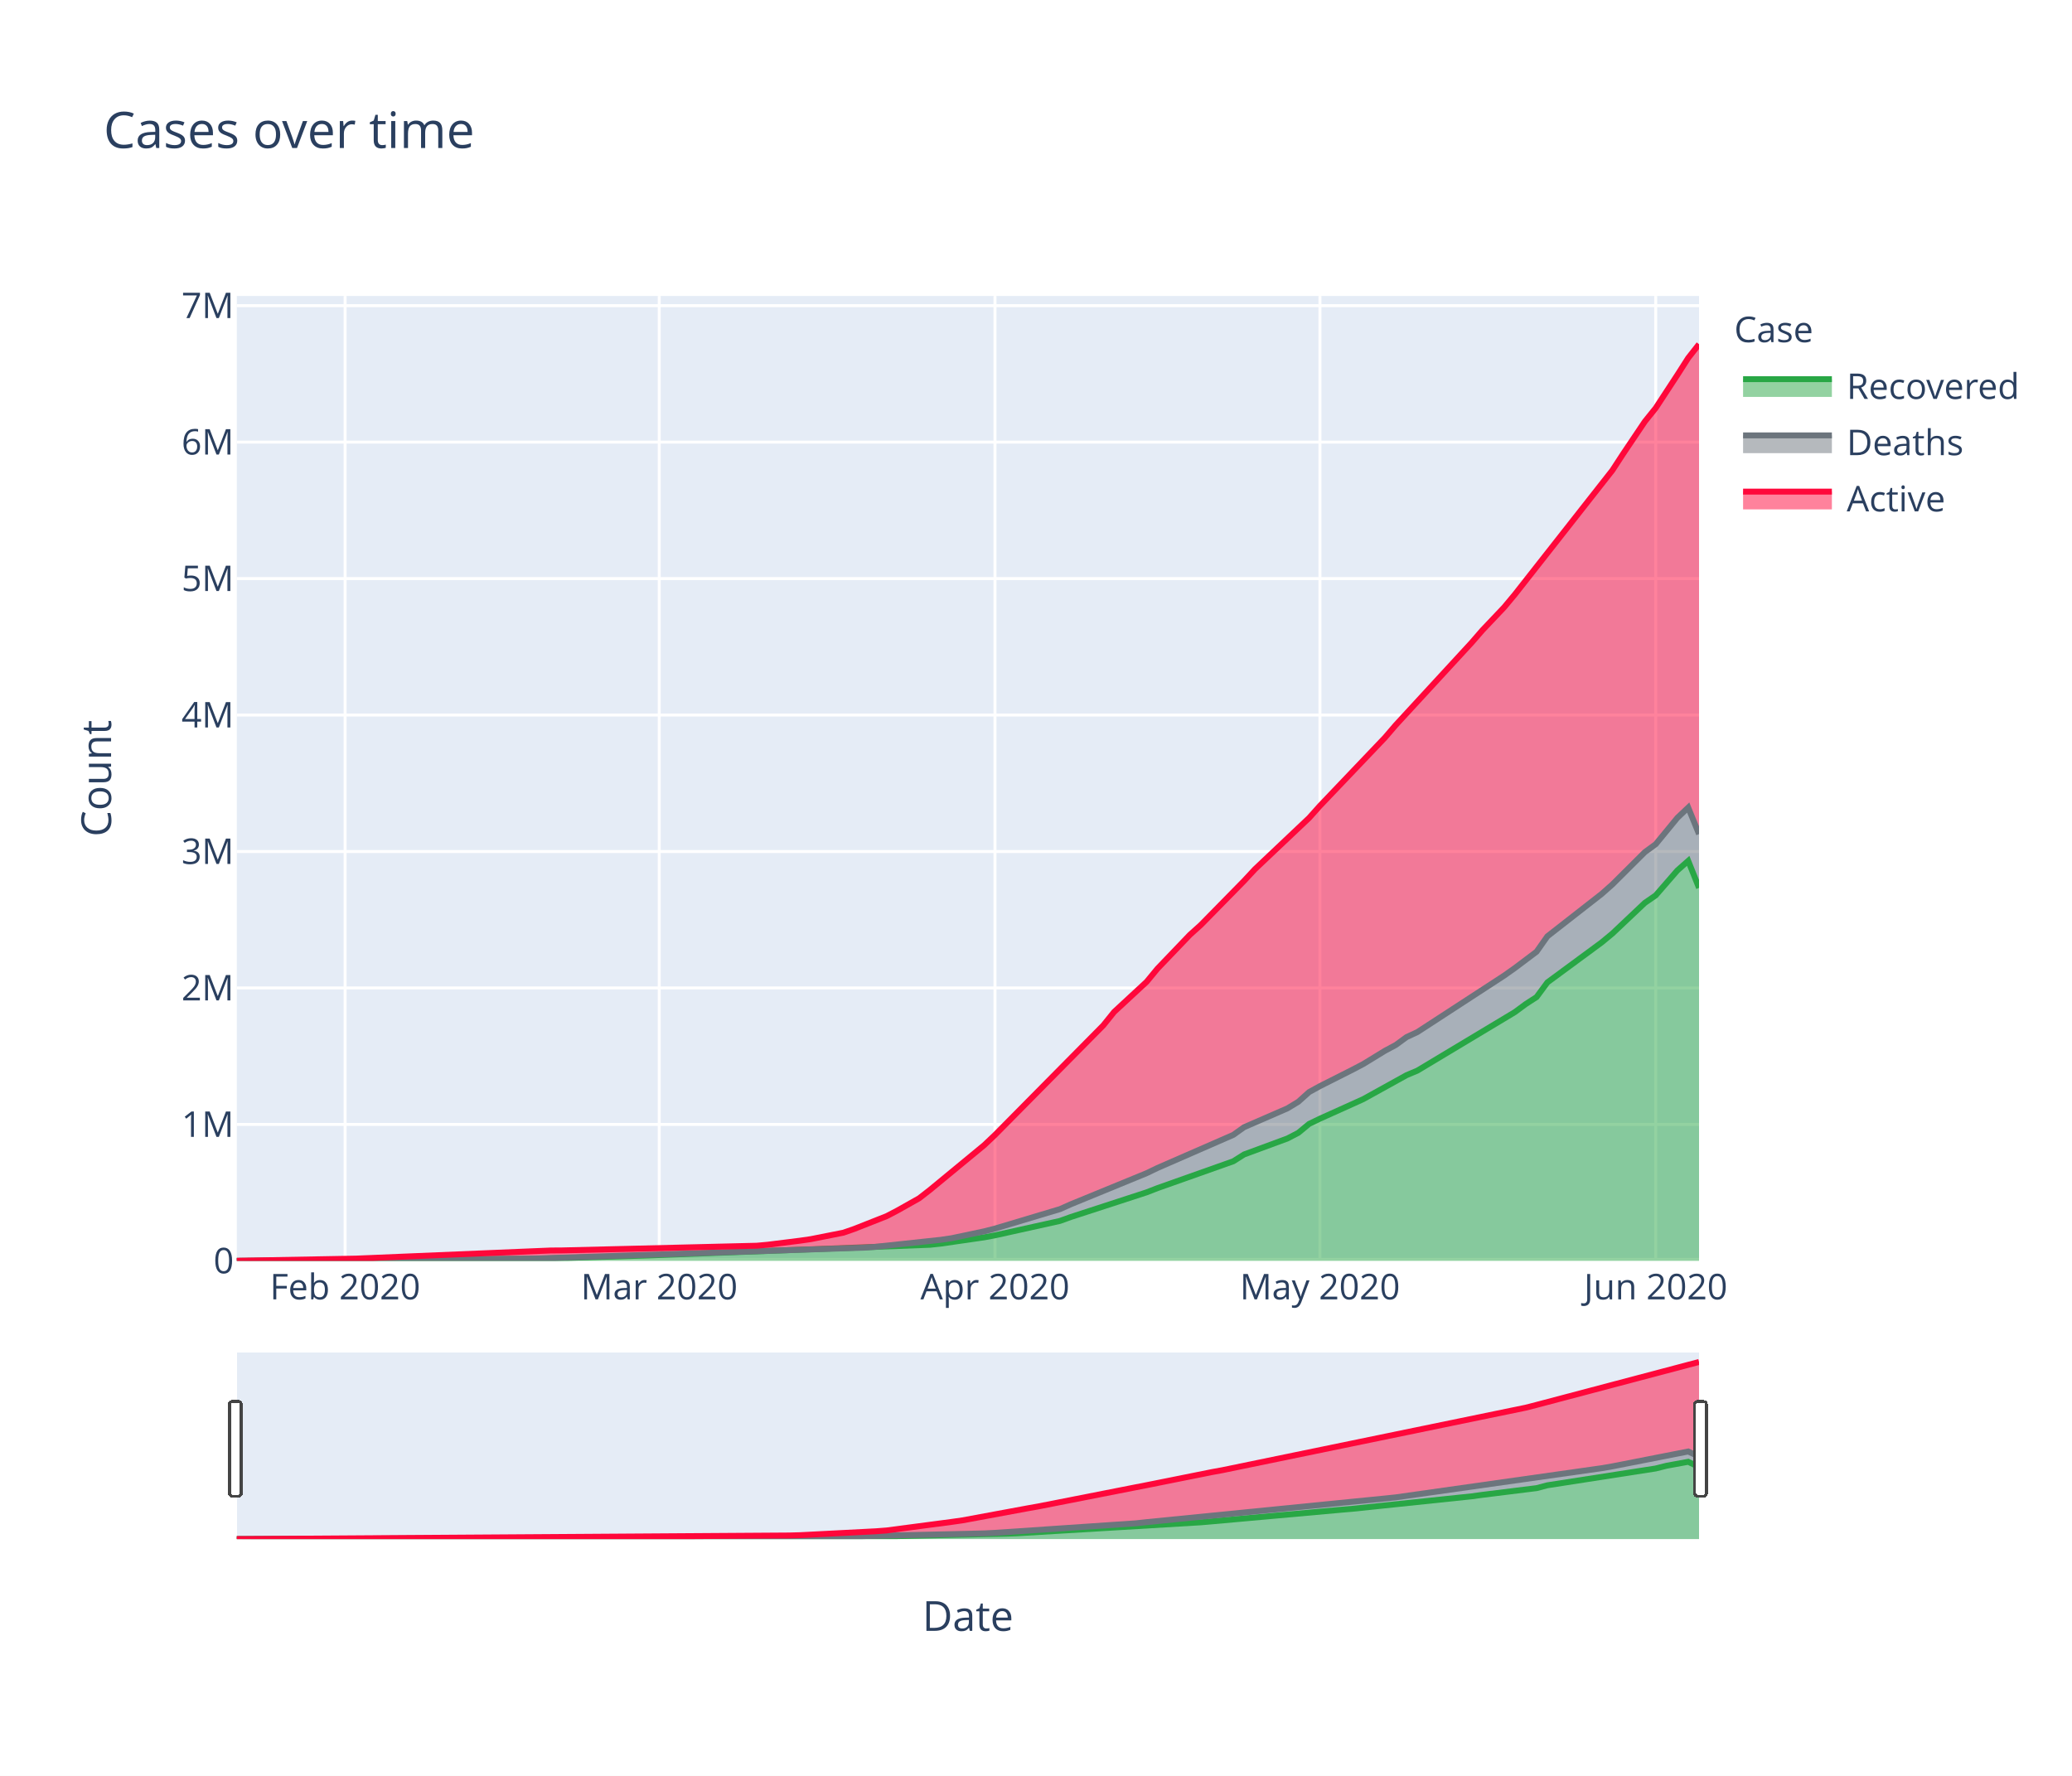
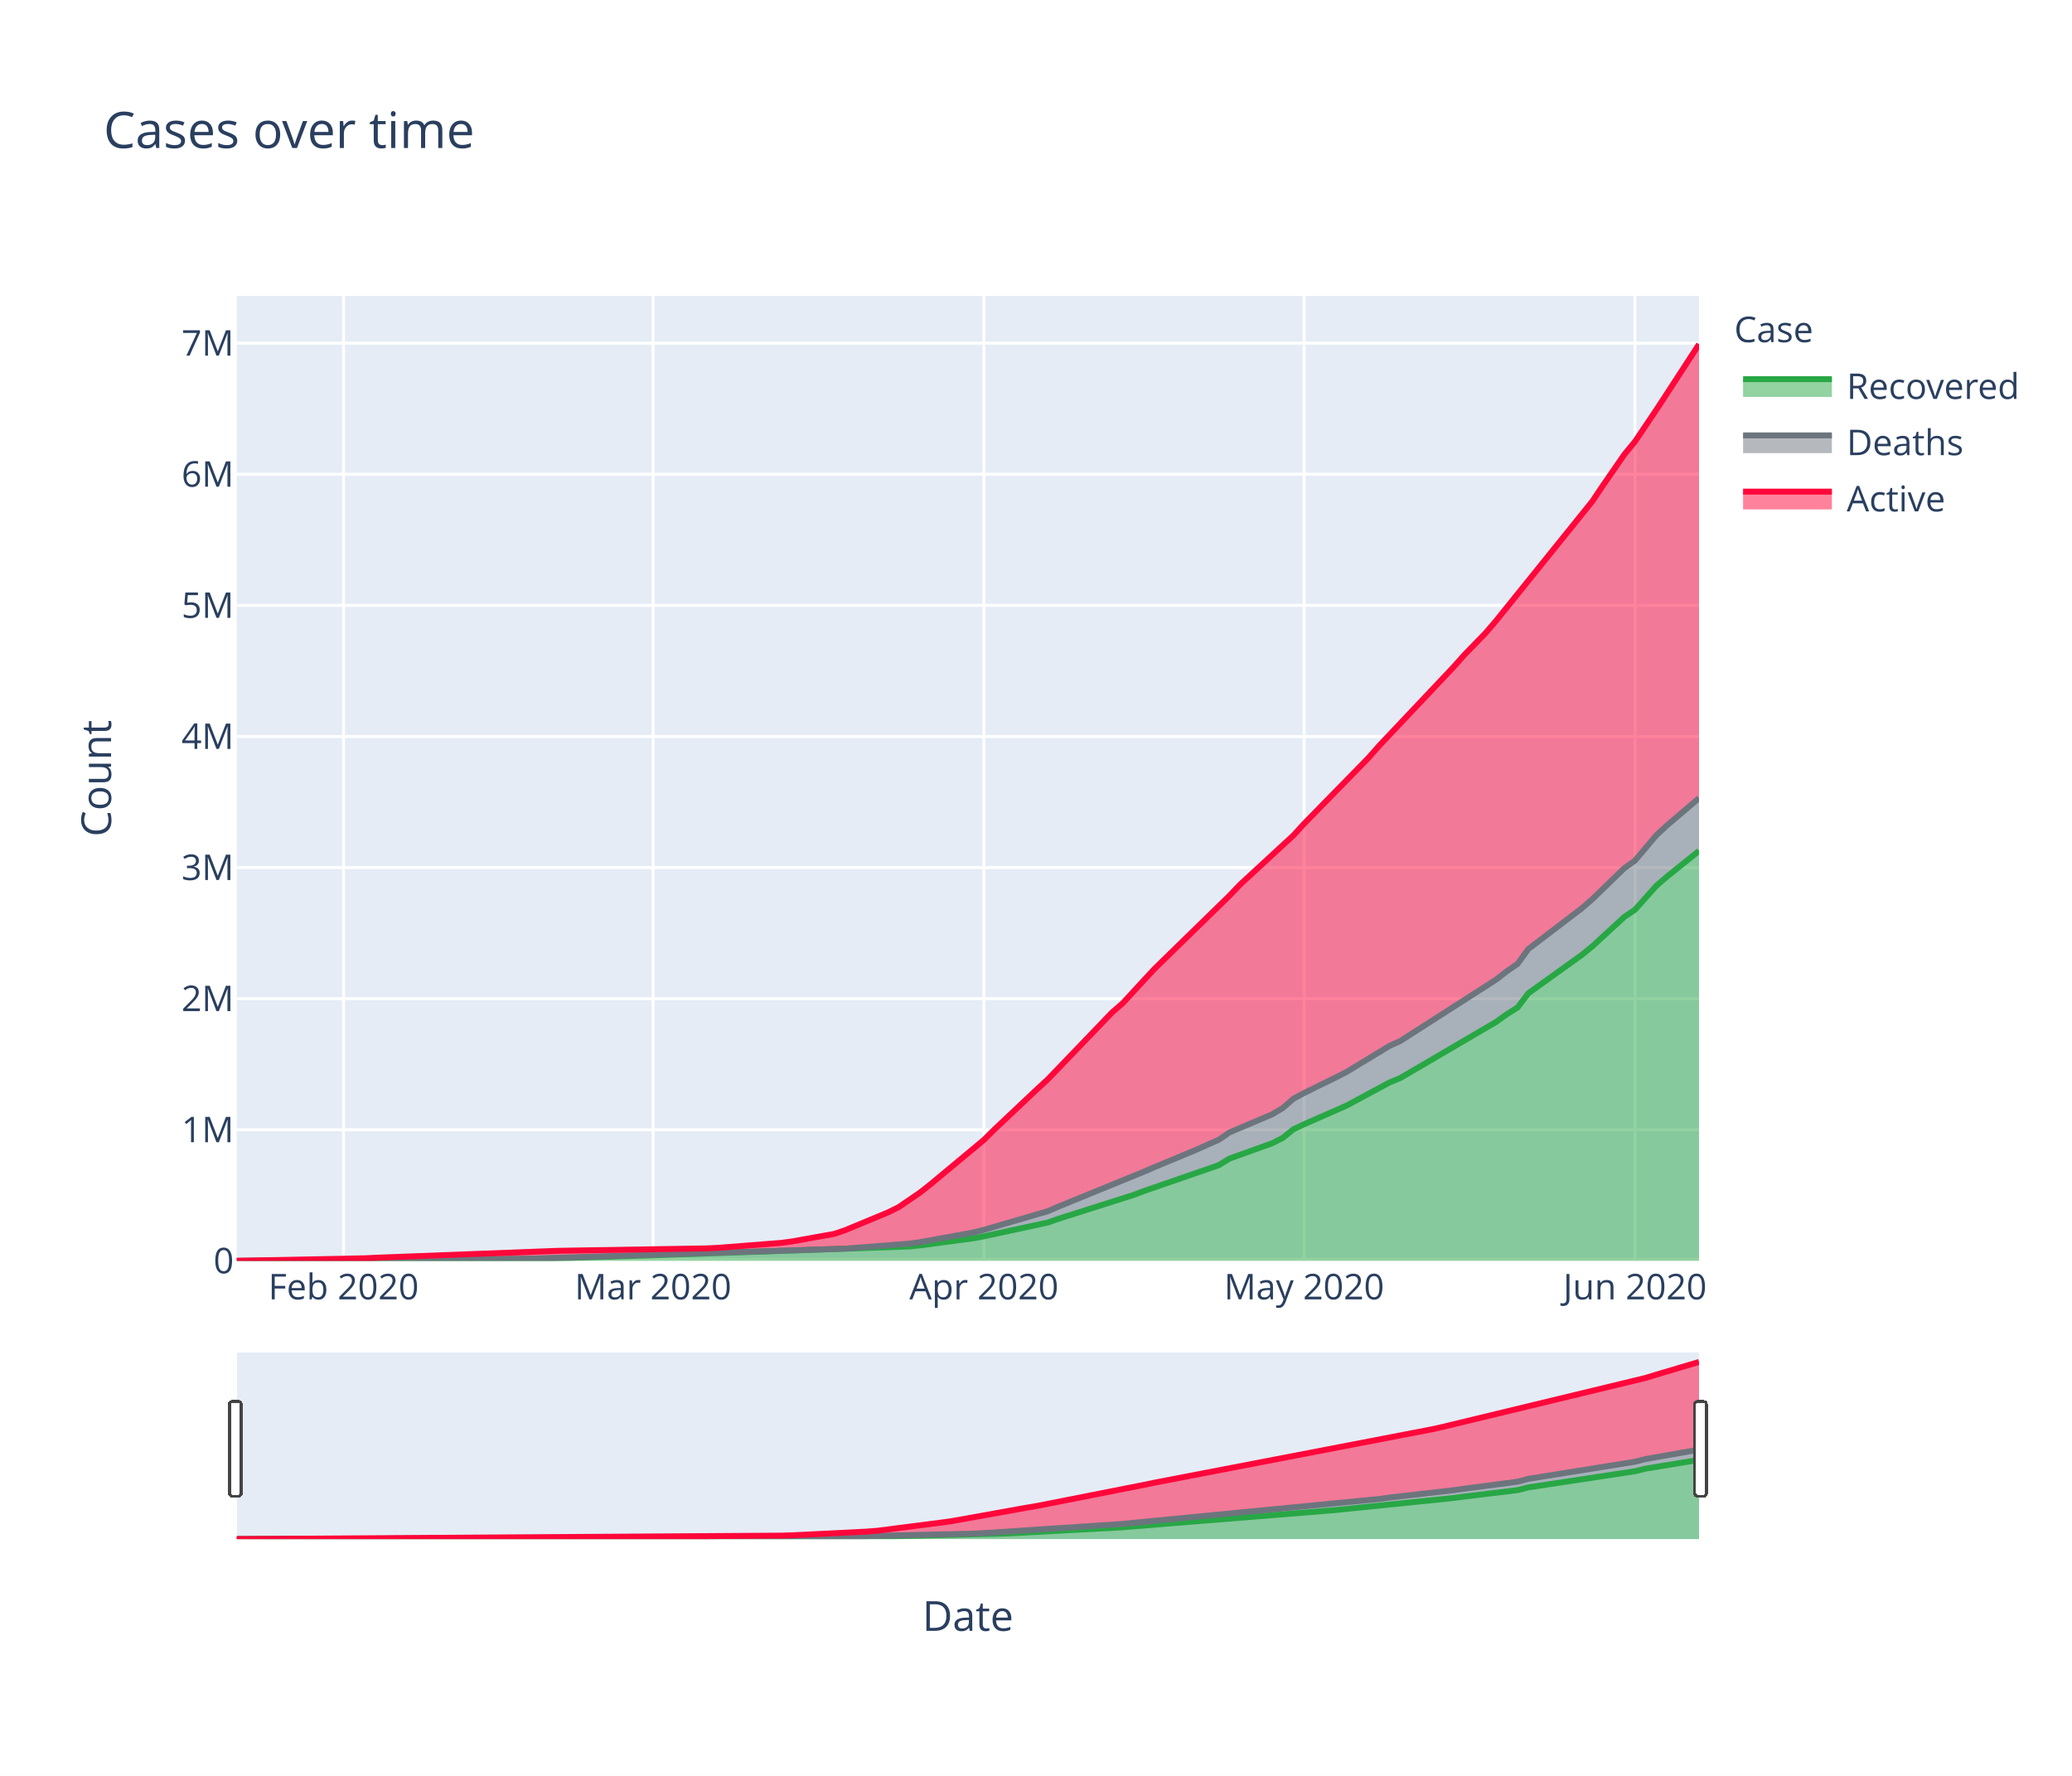
<svg xmlns="http://www.w3.org/2000/svg" class="main-svg" width="700" height="600" style="" viewBox="0 0 700 600">
  <rect x="0" y="0" width="700" height="600" style="fill: rgb(255, 255, 255); fill-opacity: 1;" />
-   <defs id="defs-312a00">
+   <defs id="defs-5e458e">
    <g class="clips">
-       <clipPath id="clip312a00xyplot" class="plotclip">
+       <clipPath id="clip5e458exyplot" class="plotclip">
        <rect width="494" height="326" />
      </clipPath>
-       <clipPath class="axesclip" id="clip312a00x">
+       <clipPath class="axesclip" id="clip5e458ex">
        <rect x="80" y="0" width="494" height="600" />
      </clipPath>
-       <clipPath class="axesclip" id="clip312a00y">
+       <clipPath class="axesclip" id="clip5e458ey">
        <rect x="0" y="100" width="700" height="326" />
      </clipPath>
-       <clipPath class="axesclip" id="clip312a00xy">
+       <clipPath class="axesclip" id="clip5e458exy">
        <rect x="80" y="100" width="494" height="326" />
      </clipPath>
    </g>
    <g class="gradients" />
  </defs>
  <g class="bglayer">
    <rect class="bg" x="80" y="100" width="494" height="326" style="fill: rgb(229, 236, 246); fill-opacity: 1; stroke-width: 0;" />
  </g>
  <g class="layer-below">
    <g class="imagelayer" />
    <g class="shapelayer" />
  </g>
  <g class="cartesianlayer">
    <g class="subplot xy">
      <g class="layer-subplot">
        <g class="shapelayer" />
        <g class="imagelayer" />
      </g>
      <g class="gridlayer">
        <g class="x">
-           <path class="xgrid crisp" transform="translate(116.59,0)" d="M0,100v326" style="stroke: rgb(255, 255, 255); stroke-opacity: 1; stroke-width: 1px;" />
-           <path class="xgrid crisp" transform="translate(222.71,0)" d="M0,100v326" style="stroke: rgb(255, 255, 255); stroke-opacity: 1; stroke-width: 1px;" />
-           <path class="xgrid crisp" transform="translate(336.15,0)" d="M0,100v326" style="stroke: rgb(255, 255, 255); stroke-opacity: 1; stroke-width: 1px;" />
-           <path class="xgrid crisp" transform="translate(445.93,0)" d="M0,100v326" style="stroke: rgb(255, 255, 255); stroke-opacity: 1; stroke-width: 1px;" />
-           <path class="xgrid crisp" transform="translate(559.36,0)" d="M0,100v326" style="stroke: rgb(255, 255, 255); stroke-opacity: 1; stroke-width: 1px;" />
+           <path class="xgrid crisp" transform="translate(116.06,0)" d="M0,100v326" style="stroke: rgb(255, 255, 255); stroke-opacity: 1; stroke-width: 1px;" />
+           <path class="xgrid crisp" transform="translate(220.63,0)" d="M0,100v326" style="stroke: rgb(255, 255, 255); stroke-opacity: 1; stroke-width: 1px;" />
+           <path class="xgrid crisp" transform="translate(332.41,0)" d="M0,100v326" style="stroke: rgb(255, 255, 255); stroke-opacity: 1; stroke-width: 1px;" />
+           <path class="xgrid crisp" transform="translate(440.58,0)" d="M0,100v326" style="stroke: rgb(255, 255, 255); stroke-opacity: 1; stroke-width: 1px;" />
+           <path class="xgrid crisp" transform="translate(552.36,0)" d="M0,100v326" style="stroke: rgb(255, 255, 255); stroke-opacity: 1; stroke-width: 1px;" />
        </g>
        <g class="y">
-           <path class="ygrid crisp" transform="translate(0,379.9)" d="M80,0h494" style="stroke: rgb(255, 255, 255); stroke-opacity: 1; stroke-width: 1px;" />
-           <path class="ygrid crisp" transform="translate(0,333.79)" d="M80,0h494" style="stroke: rgb(255, 255, 255); stroke-opacity: 1; stroke-width: 1px;" />
-           <path class="ygrid crisp" transform="translate(0,287.69)" d="M80,0h494" style="stroke: rgb(255, 255, 255); stroke-opacity: 1; stroke-width: 1px;" />
-           <path class="ygrid crisp" transform="translate(0,241.58)" d="M80,0h494" style="stroke: rgb(255, 255, 255); stroke-opacity: 1; stroke-width: 1px;" />
-           <path class="ygrid crisp" transform="translate(0,195.48)" d="M80,0h494" style="stroke: rgb(255, 255, 255); stroke-opacity: 1; stroke-width: 1px;" />
-           <path class="ygrid crisp" transform="translate(0,149.37)" d="M80,0h494" style="stroke: rgb(255, 255, 255); stroke-opacity: 1; stroke-width: 1px;" />
-           <path class="ygrid crisp" transform="translate(0,103.27)" d="M80,0h494" style="stroke: rgb(255, 255, 255); stroke-opacity: 1; stroke-width: 1px;" />
+           <path class="ygrid crisp" transform="translate(0,381.71)" d="M80,0h494" style="stroke: rgb(255, 255, 255); stroke-opacity: 1; stroke-width: 1px;" />
+           <path class="ygrid crisp" transform="translate(0,337.41)" d="M80,0h494" style="stroke: rgb(255, 255, 255); stroke-opacity: 1; stroke-width: 1px;" />
+           <path class="ygrid crisp" transform="translate(0,293.12)" d="M80,0h494" style="stroke: rgb(255, 255, 255); stroke-opacity: 1; stroke-width: 1px;" />
+           <path class="ygrid crisp" transform="translate(0,248.83)" d="M80,0h494" style="stroke: rgb(255, 255, 255); stroke-opacity: 1; stroke-width: 1px;" />
+           <path class="ygrid crisp" transform="translate(0,204.54)" d="M80,0h494" style="stroke: rgb(255, 255, 255); stroke-opacity: 1; stroke-width: 1px;" />
+           <path class="ygrid crisp" transform="translate(0,160.24)" d="M80,0h494" style="stroke: rgb(255, 255, 255); stroke-opacity: 1; stroke-width: 1px;" />
+           <path class="ygrid crisp" transform="translate(0,115.95)" d="M80,0h494" style="stroke: rgb(255, 255, 255); stroke-opacity: 1; stroke-width: 1px;" />
        </g>
      </g>
      <g class="zerolinelayer">
        <path class="yzl zl crisp" transform="translate(0,426)" d="M80,0h494" style="stroke: rgb(255, 255, 255); stroke-opacity: 1; stroke-width: 2px;" />
      </g>
      <path class="xlines-below" />
      <path class="ylines-below" />
      <g class="overlines-below" />
      <g class="xaxislayer-below" />
      <g class="yaxislayer-below" />
      <g class="overaxes-below" />
-       <g class="plot" transform="translate(80, 100)" clip-path="url('#clip312a00xyplot')">
+       <g class="plot" transform="translate(80, 100)" clip-path="url('#clip5e458exyplot')">
        <g class="scatterlayer mlayer">
-           <g class="trace scatter trace5a4d7b" style="stroke-miterlimit: 2;">
+           <g class="trace scatter trace3a239d" style="stroke-miterlimit: 2;">
            <g class="fills">
              <g>
-                 <path class="js-fill" d="M494,326L0,326L0,326L102.46,325.26L106.12,325.16L139.05,324.17L142.71,324.03L234.19,320.56L237.85,320.17L252.49,318.05L256.15,317.37L278.1,312.5L281.76,311.18L307.38,302.84L311.04,301.42L336.65,292.35L340.31,290.04L354.95,284.64L358.61,282.74L362.27,279.72L365.93,277.95L376.9,273.01L380.56,271.35L395.2,263.25L398.86,261.71L431.79,241.94L435.45,239.24L439.11,236.87L442.77,231.91L461.07,218.43L464.73,215.4L475.7,205.03L479.36,202.51L486.68,194.08L490.34,190.85L494,199.99" style="fill: rgb(40, 167, 69); fill-opacity: 0.5; stroke-width: 0;" />
+                 <path class="js-fill" d="M494,326L0,326L0,326L100.96,325.29L104.57,325.2L140.63,324.11L144.23,323.98L227.17,321.13L230.77,320.77L248.8,318.37L252.41,317.7L274.04,313.03L277.65,311.76L302.89,303.75L306.5,302.39L331.74,293.67L335.34,291.45L349.77,286.27L353.37,284.44L356.98,281.54L360.58,279.83L371.4,275.09L375.01,273.49L389.43,265.72L393.04,264.24L425.49,245.24L429.09,242.65L432.7,240.38L436.31,235.61L454.34,222.66L457.94,219.74L468.76,209.78L472.36,207.36L479.58,199.27L483.18,196.16L494,187.47" style="fill: rgb(40, 167, 69); fill-opacity: 0.5; stroke-width: 0;" />
              </g>
              <g>
-                 <path class="js-fill" d="M0,326L98.8,325.25L102.46,325.16L212.24,321.52L215.9,321.24L237.85,318.88L241.51,318.34L252.49,316.02L256.15,315.08L278.1,308.51L281.76,306.88L307.38,296.37L311.04,294.61L336.65,283.43L340.31,280.83L354.95,274.47L358.61,272.25L362.27,268.97L365.93,266.96L376.9,261.42L380.56,259.5L387.88,255.02L391.54,253.06L395.2,250.39L398.86,248.69L428.13,229.64L431.79,227.05L439.11,221.54L442.77,216.34L461.07,202.05L464.73,198.81L475.7,187.89L479.36,185.22L486.68,176.31L490.34,172.84L494,181.81L494,199.99L490.34,190.85L486.68,194.08L479.36,202.51L475.7,205.03L464.73,215.4L461.07,218.43L442.77,231.91L439.11,236.87L435.45,239.24L431.79,241.94L398.86,261.71L395.2,263.25L380.56,271.35L376.9,273.01L365.93,277.95L362.27,279.72L358.61,282.74L354.95,284.64L340.31,290.04L336.65,292.35L311.04,301.42L307.38,302.84L281.76,311.18L278.1,312.5L256.15,317.37L252.49,318.05L237.85,320.17L234.19,320.56L142.71,324.03L139.05,324.17L106.12,325.16L102.46,325.26L0,326Z" style="fill: rgb(108, 117, 125); fill-opacity: 0.5; stroke-width: 0;" />
+                 <path class="js-fill" d="M0,326L97.36,325.28L100.96,325.19L201.93,321.99L205.53,321.87L227.17,320.17L230.77,319.68L248.8,316.41L252.41,315.51L274.04,309.2L277.65,307.64L306.5,295.85L310.1,294.3L324.53,288.3L328.13,286.67L331.74,285.1L335.34,282.61L349.77,276.5L353.37,274.36L356.98,271.21L360.58,269.28L371.4,263.96L375.01,262.11L389.43,253.36L393.04,251.73L425.49,230.94L429.09,228.13L432.7,225.65L436.31,220.65L454.34,206.92L457.94,203.8L468.76,193.32L472.36,190.75L479.58,182.19L483.18,178.86L494,169.65L494,187.47L483.18,196.16L479.58,199.27L472.36,207.36L468.76,209.78L457.94,219.74L454.34,222.66L436.31,235.61L432.7,240.38L429.09,242.65L425.49,245.24L393.04,264.24L389.43,265.72L375.01,273.49L371.4,275.09L360.58,279.83L356.98,281.54L353.37,284.44L349.77,286.27L335.34,291.45L331.74,293.67L306.5,302.39L302.89,303.75L277.65,311.76L274.04,313.03L252.41,317.7L248.8,318.37L230.77,320.77L227.17,321.13L144.23,323.98L140.63,324.11L104.57,325.2L100.96,325.29L0,326Z" style="fill: rgb(108, 117, 125); fill-opacity: 0.5; stroke-width: 0;" />
              </g>
            </g>
            <g class="errorbars" />
            <g class="lines">
-               <path class="js-line" d="M0,326L102.46,325.26L106.12,325.16L139.05,324.17L142.71,324.03L234.19,320.56L237.85,320.17L252.49,318.05L256.15,317.37L278.1,312.5L281.76,311.18L307.38,302.84L311.04,301.42L336.65,292.35L340.31,290.04L354.95,284.64L358.61,282.74L362.27,279.72L365.93,277.95L376.9,273.01L380.56,271.35L395.2,263.25L398.86,261.71L431.79,241.94L435.45,239.24L439.11,236.87L442.77,231.91L461.07,218.43L464.73,215.4L475.7,205.03L479.36,202.51L486.68,194.08L490.34,190.85L494,199.99" style="vector-effect: non-scaling-stroke; fill: none; stroke: rgb(40, 167, 69); stroke-opacity: 1; stroke-width: 2px; opacity: 1;" />
+               <path class="js-line" d="M0,326L100.96,325.29L104.57,325.2L140.63,324.11L144.23,323.98L227.17,321.13L230.77,320.77L248.8,318.37L252.41,317.7L274.04,313.03L277.65,311.76L302.89,303.75L306.5,302.39L331.74,293.67L335.34,291.45L349.77,286.27L353.37,284.44L356.98,281.54L360.58,279.83L371.4,275.09L375.01,273.49L389.43,265.72L393.04,264.24L425.49,245.24L429.09,242.65L432.7,240.38L436.31,235.61L454.34,222.66L457.94,219.74L468.76,209.78L472.36,207.36L479.58,199.27L483.18,196.16L494,187.47" style="vector-effect: non-scaling-stroke; fill: none; stroke: rgb(40, 167, 69); stroke-opacity: 1; stroke-width: 2px; opacity: 1;" />
            </g>
            <g class="points" />
            <g class="text" />
          </g>
-           <g class="trace scatter trace7c18ae" style="stroke-miterlimit: 2;">
+           <g class="trace scatter traceb3527c" style="stroke-miterlimit: 2;">
            <g class="fills">
              <g>
-                 <path class="js-fill" d="M0,325.97L40.25,325.23L43.91,325.08L106.12,322.49L109.78,322.47L175.64,320.88L179.3,320.55L190.28,319.18L193.94,318.65L204.92,316.48L208.58,315.21L219.56,310.88L223.21,308.97L230.53,304.85L234.19,302L252.49,286.91L256.15,283.44L292.74,246.43L296.4,241.88L307.38,231.71L311.04,227.27L322.01,215.81L325.67,212.52L340.31,197.6L343.97,193.66L362.27,176.34L365.93,172.25L387.88,149.22L391.54,144.96L417.16,117.14L420.81,112.93L428.13,105.21L431.79,100.82L464.73,58.89L468.39,53.28L475.7,42.41L479.36,37.86L486.68,26.68L490.34,20.95L494,16.3L494,181.81L490.34,172.84L486.68,176.31L479.36,185.22L475.7,187.89L464.73,198.81L461.07,202.05L442.77,216.34L439.11,221.54L431.79,227.05L428.13,229.64L398.86,248.69L395.2,250.39L391.54,253.06L387.88,255.02L380.56,259.5L376.9,261.42L365.93,266.96L362.27,268.97L358.61,272.25L354.95,274.47L340.31,280.83L336.65,283.43L311.04,294.61L307.38,296.37L281.76,306.88L278.1,308.51L256.15,315.08L252.49,316.02L241.51,318.34L237.85,318.88L215.9,321.24L212.24,321.52L102.46,325.16L98.8,325.25L0,326Z" style="fill: rgb(255, 7, 58); fill-opacity: 0.5; stroke-width: 0;" />
+                 <path class="js-fill" d="M0,325.98L43.27,325.12L46.88,324.94L108.18,322.61L111.78,322.54L158.66,321.78L162.26,321.62L183.9,319.92L187.5,319.44L201.93,316.86L205.53,315.63L219.96,309.64L223.56,307.87L230.77,302.95L234.38,300.11L252.41,285.11L256.01,281.54L270.44,267.93L274.04,264.61L295.68,242.08L299.28,238.96L306.5,231.14L310.1,227.26L335.34,202.64L338.95,198.86L356.98,182.22L360.58,178.29L382.22,156.16L385.82,152.08L411.07,125.35L414.67,121.3L421.88,113.88L425.49,109.66L457.94,69.38L461.55,64L468.76,53.55L472.36,49.18L479.58,38.44L483.18,32.94L494,16.3L494,169.65L483.18,178.86L479.58,182.19L472.36,190.75L468.76,193.32L457.94,203.8L454.34,206.92L436.31,220.65L432.7,225.65L429.09,228.13L425.49,230.94L393.04,251.73L389.43,253.36L375.01,262.11L371.4,263.96L360.58,269.28L356.98,271.21L353.37,274.36L349.77,276.5L335.34,282.61L331.74,285.1L328.13,286.67L324.53,288.3L310.1,294.3L306.5,295.85L277.65,307.64L274.04,309.2L252.41,315.51L248.8,316.41L230.77,319.68L227.17,320.17L205.53,321.87L201.93,321.99L100.96,325.19L97.36,325.28L0,326Z" style="fill: rgb(255, 7, 58); fill-opacity: 0.5; stroke-width: 0;" />
              </g>
            </g>
            <g class="errorbars" />
            <g class="lines">
-               <path class="js-line" d="M0,326L98.8,325.25L102.46,325.16L212.24,321.52L215.9,321.24L237.85,318.88L241.51,318.34L252.49,316.02L256.15,315.08L278.1,308.51L281.76,306.88L307.38,296.37L311.04,294.61L336.65,283.43L340.31,280.83L354.95,274.47L358.61,272.25L362.27,268.97L365.93,266.96L376.9,261.42L380.56,259.5L387.88,255.02L391.54,253.06L395.2,250.39L398.86,248.69L428.13,229.64L431.79,227.05L439.11,221.54L442.77,216.34L461.07,202.05L464.73,198.81L475.7,187.89L479.36,185.22L486.68,176.31L490.34,172.84L494,181.81" style="vector-effect: non-scaling-stroke; fill: none; stroke: rgb(108, 117, 125); stroke-opacity: 1; stroke-width: 2px; opacity: 1;" />
+               <path class="js-line" d="M0,326L97.36,325.28L100.96,325.19L201.93,321.99L205.53,321.87L227.17,320.17L230.77,319.68L248.8,316.41L252.41,315.51L274.04,309.2L277.65,307.64L306.5,295.85L310.1,294.3L324.53,288.3L328.13,286.67L331.74,285.1L335.34,282.61L349.77,276.5L353.37,274.36L356.98,271.21L360.58,269.28L371.4,263.96L375.01,262.11L389.43,253.36L393.04,251.73L425.49,230.94L429.09,228.13L432.7,225.65L436.31,220.65L454.34,206.92L457.94,203.8L468.76,193.32L472.36,190.75L479.58,182.19L483.18,178.86L494,169.65" style="vector-effect: non-scaling-stroke; fill: none; stroke: rgb(108, 117, 125); stroke-opacity: 1; stroke-width: 2px; opacity: 1;" />
            </g>
            <g class="points" />
            <g class="text" />
          </g>
-           <g class="trace scatter traceb93f1b" style="stroke-miterlimit: 2;">
+           <g class="trace scatter traceed3205" style="stroke-miterlimit: 2;">
            <g class="fills" />
            <g class="errorbars" />
            <g class="lines">
-               <path class="js-line" d="M0,325.97L40.25,325.23L43.91,325.08L106.12,322.49L109.78,322.47L175.64,320.88L179.3,320.55L190.28,319.18L193.94,318.65L204.92,316.48L208.58,315.21L219.56,310.88L223.21,308.97L230.53,304.85L234.19,302L252.49,286.91L256.15,283.44L292.74,246.43L296.4,241.88L307.38,231.71L311.04,227.27L322.01,215.81L325.67,212.52L340.31,197.6L343.97,193.66L362.27,176.34L365.93,172.25L387.88,149.22L391.54,144.96L417.16,117.14L420.81,112.93L428.13,105.21L431.79,100.82L464.73,58.89L468.39,53.28L475.7,42.41L479.36,37.86L486.68,26.68L490.34,20.95L494,16.3" style="vector-effect: non-scaling-stroke; fill: none; stroke: rgb(255, 7, 58); stroke-opacity: 1; stroke-width: 2px; opacity: 1;" />
+               <path class="js-line" d="M0,325.98L43.27,325.12L46.88,324.94L108.18,322.61L111.78,322.54L158.66,321.78L162.26,321.62L183.9,319.92L187.5,319.44L201.93,316.86L205.53,315.63L219.96,309.64L223.56,307.87L230.77,302.95L234.38,300.11L252.41,285.11L256.01,281.54L270.44,267.93L274.04,264.61L295.68,242.08L299.28,238.96L306.5,231.14L310.1,227.26L335.34,202.64L338.95,198.86L356.98,182.22L360.58,178.29L382.22,156.16L385.82,152.08L411.07,125.35L414.67,121.3L421.88,113.88L425.49,109.66L457.94,69.38L461.55,64L468.76,53.55L472.36,49.18L479.58,38.44L483.18,32.94L494,16.3" style="vector-effect: non-scaling-stroke; fill: none; stroke: rgb(255, 7, 58); stroke-opacity: 1; stroke-width: 2px; opacity: 1;" />
            </g>
            <g class="points" />
            <g class="text" />
          </g>
        </g>
      </g>
      <g class="overplot" />
-       <path class="xlines-above crisp" d="M0,0" style="fill: none;" />
-       <path class="ylines-above crisp" d="M0,0" style="fill: none;" />
+       <path class="xlines-above crisp" style="fill: none;" d="M0,0" />
+       <path class="ylines-above crisp" style="fill: none;" d="M0,0" />
      <g class="overlines-above" />
      <g class="xaxislayer-above">
        <g class="xtick">
-           <text text-anchor="middle" x="0" y="439" transform="translate(116.59,0)" style="font-family: 'Open Sans', verdana, arial, sans-serif; font-size: 12px; fill: rgb(42, 63, 95); fill-opacity: 1; white-space: pre;">Feb 2020</text>
-         </g>
-         <g class="xtick">
-           <text text-anchor="middle" x="0" y="439" transform="translate(222.71,0)" style="font-family: 'Open Sans', verdana, arial, sans-serif; font-size: 12px; fill: rgb(42, 63, 95); fill-opacity: 1; white-space: pre;">Mar 2020</text>
-         </g>
-         <g class="xtick">
-           <text text-anchor="middle" x="0" y="439" transform="translate(336.15,0)" style="font-family: 'Open Sans', verdana, arial, sans-serif; font-size: 12px; fill: rgb(42, 63, 95); fill-opacity: 1; white-space: pre;">Apr 2020</text>
-         </g>
-         <g class="xtick">
-           <text text-anchor="middle" x="0" y="439" transform="translate(445.93,0)" style="font-family: 'Open Sans', verdana, arial, sans-serif; font-size: 12px; fill: rgb(42, 63, 95); fill-opacity: 1; white-space: pre;">May 2020</text>
-         </g>
-         <g class="xtick">
-           <text text-anchor="middle" x="0" y="439" transform="translate(559.36,0)" style="font-family: 'Open Sans', verdana, arial, sans-serif; font-size: 12px; fill: rgb(42, 63, 95); fill-opacity: 1; white-space: pre;">Jun 2020</text>
+           <text text-anchor="middle" x="0" y="439" transform="translate(116.06,0)" style="font-family: 'Open Sans', verdana, arial, sans-serif; font-size: 12px; fill: rgb(42, 63, 95); fill-opacity: 1; white-space: pre;">Feb 2020</text>
+         </g>
+         <g class="xtick">
+           <text text-anchor="middle" x="0" y="439" transform="translate(220.63,0)" style="font-family: 'Open Sans', verdana, arial, sans-serif; font-size: 12px; fill: rgb(42, 63, 95); fill-opacity: 1; white-space: pre;">Mar 2020</text>
+         </g>
+         <g class="xtick">
+           <text text-anchor="middle" x="0" y="439" transform="translate(332.41,0)" style="font-family: 'Open Sans', verdana, arial, sans-serif; font-size: 12px; fill: rgb(42, 63, 95); fill-opacity: 1; white-space: pre;">Apr 2020</text>
+         </g>
+         <g class="xtick">
+           <text text-anchor="middle" x="0" y="439" transform="translate(440.58,0)" style="font-family: 'Open Sans', verdana, arial, sans-serif; font-size: 12px; fill: rgb(42, 63, 95); fill-opacity: 1; white-space: pre;">May 2020</text>
+         </g>
+         <g class="xtick">
+           <text text-anchor="middle" x="0" y="439" transform="translate(552.36,0)" style="font-family: 'Open Sans', verdana, arial, sans-serif; font-size: 12px; fill: rgb(42, 63, 95); fill-opacity: 1; white-space: pre;">Jun 2020</text>
        </g>
      </g>
      <g class="yaxislayer-above">
        <g class="ytick">
          <text text-anchor="end" x="79" y="4.2" transform="translate(0,426)" style="font-family: 'Open Sans', verdana, arial, sans-serif; font-size: 12px; fill: rgb(42, 63, 95); fill-opacity: 1; white-space: pre;">0</text>
        </g>
        <g class="ytick">
-           <text text-anchor="end" x="79" y="4.2" transform="translate(0,379.9)" style="font-family: 'Open Sans', verdana, arial, sans-serif; font-size: 12px; fill: rgb(42, 63, 95); fill-opacity: 1; white-space: pre;">1M</text>
-         </g>
-         <g class="ytick">
-           <text text-anchor="end" x="79" y="4.2" transform="translate(0,333.79)" style="font-family: 'Open Sans', verdana, arial, sans-serif; font-size: 12px; fill: rgb(42, 63, 95); fill-opacity: 1; white-space: pre;">2M</text>
-         </g>
-         <g class="ytick">
-           <text text-anchor="end" x="79" y="4.2" transform="translate(0,287.69)" style="font-family: 'Open Sans', verdana, arial, sans-serif; font-size: 12px; fill: rgb(42, 63, 95); fill-opacity: 1; white-space: pre;">3M</text>
-         </g>
-         <g class="ytick">
-           <text text-anchor="end" x="79" y="4.2" transform="translate(0,241.58)" style="font-family: 'Open Sans', verdana, arial, sans-serif; font-size: 12px; fill: rgb(42, 63, 95); fill-opacity: 1; white-space: pre;">4M</text>
-         </g>
-         <g class="ytick">
-           <text text-anchor="end" x="79" y="4.2" transform="translate(0,195.48)" style="font-family: 'Open Sans', verdana, arial, sans-serif; font-size: 12px; fill: rgb(42, 63, 95); fill-opacity: 1; white-space: pre;">5M</text>
-         </g>
-         <g class="ytick">
-           <text text-anchor="end" x="79" y="4.2" transform="translate(0,149.37)" style="font-family: 'Open Sans', verdana, arial, sans-serif; font-size: 12px; fill: rgb(42, 63, 95); fill-opacity: 1; white-space: pre;">6M</text>
-         </g>
-         <g class="ytick">
-           <text text-anchor="end" x="79" y="4.2" transform="translate(0,103.27)" style="font-family: 'Open Sans', verdana, arial, sans-serif; font-size: 12px; fill: rgb(42, 63, 95); fill-opacity: 1; white-space: pre;">7M</text>
+           <text text-anchor="end" x="79" y="4.2" transform="translate(0,381.71)" style="font-family: 'Open Sans', verdana, arial, sans-serif; font-size: 12px; fill: rgb(42, 63, 95); fill-opacity: 1; white-space: pre;">1M</text>
+         </g>
+         <g class="ytick">
+           <text text-anchor="end" x="79" y="4.2" transform="translate(0,337.41)" style="font-family: 'Open Sans', verdana, arial, sans-serif; font-size: 12px; fill: rgb(42, 63, 95); fill-opacity: 1; white-space: pre;">2M</text>
+         </g>
+         <g class="ytick">
+           <text text-anchor="end" x="79" y="4.2" transform="translate(0,293.12)" style="font-family: 'Open Sans', verdana, arial, sans-serif; font-size: 12px; fill: rgb(42, 63, 95); fill-opacity: 1; white-space: pre;">3M</text>
+         </g>
+         <g class="ytick">
+           <text text-anchor="end" x="79" y="4.2" transform="translate(0,248.83)" style="font-family: 'Open Sans', verdana, arial, sans-serif; font-size: 12px; fill: rgb(42, 63, 95); fill-opacity: 1; white-space: pre;">4M</text>
+         </g>
+         <g class="ytick">
+           <text text-anchor="end" x="79" y="4.2" transform="translate(0,204.54)" style="font-family: 'Open Sans', verdana, arial, sans-serif; font-size: 12px; fill: rgb(42, 63, 95); fill-opacity: 1; white-space: pre;">5M</text>
+         </g>
+         <g class="ytick">
+           <text text-anchor="end" x="79" y="4.2" transform="translate(0,160.24)" style="font-family: 'Open Sans', verdana, arial, sans-serif; font-size: 12px; fill: rgb(42, 63, 95); fill-opacity: 1; white-space: pre;">6M</text>
+         </g>
+         <g class="ytick">
+           <text text-anchor="end" x="79" y="4.2" transform="translate(0,115.95)" style="font-family: 'Open Sans', verdana, arial, sans-serif; font-size: 12px; fill: rgb(42, 63, 95); fill-opacity: 1; white-space: pre;">7M</text>
        </g>
      </g>
      <g class="overaxes-above" />
    </g>
  </g>
  <g class="polarlayer" />
  <g class="ternarylayer" />
  <g class="geolayer" />
  <g class="funnelarealayer" />
  <g class="pielayer" />
  <g class="treemaplayer" />
  <g class="sunburstlayer" />
  <g class="glimages" />
-   <defs id="topdefs-312a00">
+   <defs id="topdefs-5e458e">
    <g class="clips" />
-     <clipPath id="legend312a00">
+     <clipPath id="legend5e458e">
      <rect width="104" height="83" x="0" y="0" />
    </clipPath>
-     <clipPath id="rangesliderx-312a00">
+     <clipPath id="rangesliderx-5e458e">
      <rect x="0" y="0" width="494" height="63" />
    </clipPath>
  </defs>
  <g class="layer-above">
    <g class="imagelayer" />
    <g class="shapelayer" />
  </g>
  <g class="infolayer">
    <g class="legend" pointer-events="all" transform="translate(583.88, 100)">
-       <rect class="bg" shape-rendering="crispEdges" width="104" height="83" x="0" y="0" style="stroke: rgb(68, 68, 68); stroke-opacity: 1; fill: rgb(255, 255, 255); fill-opacity: 1; stroke-width: 0px;" />
-       <g class="scrollbox" transform="translate(0, 0)" clip-path="url('#legend312a00')">
+       <rect class="bg" shape-rendering="crispEdges" style="stroke: rgb(68, 68, 68); stroke-opacity: 1; fill: rgb(255, 255, 255); fill-opacity: 1; stroke-width: 0px;" width="104" height="83" x="0" y="0" />
+       <g class="scrollbox" transform="translate(0, 0)" clip-path="url('#legend5e458e')">
        <text class="legendtitletext user-select-none" text-anchor="start" x="2" y="15.6" style="font-family: 'Open Sans', verdana, arial, sans-serif; font-size: 12px; fill: rgb(42, 63, 95); fill-opacity: 1; white-space: pre;">Case</text>
        <g class="groups" transform="translate(0, 0)">
          <g class="traces" transform="translate(0, 30.1)" style="opacity: 1;">
            <text class="legendtext user-select-none" text-anchor="start" x="40" y="4.68" style="font-family: 'Open Sans', verdana, arial, sans-serif; font-size: 12px; fill: rgb(42, 63, 95); fill-opacity: 1; white-space: pre;">Recovered</text>
            <g class="layers">
              <g class="legendfill">
                <path class="js-fill" d="M5,-2h30v6h-30z" style="stroke-width: 0; fill: rgb(40, 167, 69); fill-opacity: 0.5;" />
              </g>
              <g class="legendlines">
                <path class="js-line" d="M5,-2h30" style="fill: none; stroke: rgb(40, 167, 69); stroke-opacity: 1; stroke-width: 2px;" />
              </g>
              <g class="legendsymbols">
                <g class="legendpoints" />
              </g>
            </g>
            <rect class="legendtoggle" pointer-events="all" x="0" y="-9.5" width="98.031" height="19" style="cursor: pointer; fill: rgb(0, 0, 0); fill-opacity: 0;" />
          </g>
        </g>
        <g class="groups" transform="translate(0, 0)">
          <g class="traces" transform="translate(0, 49.1)" style="opacity: 1;">
            <text class="legendtext user-select-none" text-anchor="start" x="40" y="4.68" style="font-family: 'Open Sans', verdana, arial, sans-serif; font-size: 12px; fill: rgb(42, 63, 95); fill-opacity: 1; white-space: pre;">Deaths</text>
            <g class="layers">
              <g class="legendfill">
                <path class="js-fill" d="M5,-2h30v6h-30z" style="stroke-width: 0; fill: rgb(108, 117, 125); fill-opacity: 0.5;" />
              </g>
              <g class="legendlines">
                <path class="js-line" d="M5,-2h30" style="fill: none; stroke: rgb(108, 117, 125); stroke-opacity: 1; stroke-width: 2px;" />
              </g>
              <g class="legendsymbols">
                <g class="legendpoints" />
              </g>
            </g>
            <rect class="legendtoggle" pointer-events="all" x="0" y="-9.5" width="98.031" height="19" style="cursor: pointer; fill: rgb(0, 0, 0); fill-opacity: 0;" />
          </g>
        </g>
        <g class="groups" transform="translate(0, 0)">
          <g class="traces" transform="translate(0, 68.1)" style="opacity: 1;">
            <text class="legendtext user-select-none" text-anchor="start" x="40" y="4.68" style="font-family: 'Open Sans', verdana, arial, sans-serif; font-size: 12px; fill: rgb(42, 63, 95); fill-opacity: 1; white-space: pre;">Active</text>
            <g class="layers">
              <g class="legendfill">
                <path class="js-fill" d="M5,-2h30v6h-30z" style="stroke-width: 0; fill: rgb(255, 7, 58); fill-opacity: 0.5;" />
              </g>
              <g class="legendlines">
                <path class="js-line" d="M5,-2h30" style="fill: none; stroke: rgb(255, 7, 58); stroke-opacity: 1; stroke-width: 2px;" />
              </g>
              <g class="legendsymbols">
                <g class="legendpoints" />
              </g>
            </g>
            <rect class="legendtoggle" pointer-events="all" x="0" y="-9.5" width="98.031" height="19" style="cursor: pointer; fill: rgb(0, 0, 0); fill-opacity: 0;" />
          </g>
        </g>
      </g>
      <rect class="scrollbar" rx="20" ry="3" width="0" height="0" x="0" y="0" style="fill: rgb(128, 139, 164); fill-opacity: 1;" />
    </g>
    <g class="g-gtitle">
      <text class="gtitle" x="35" y="50" text-anchor="start" dy="0em" style="font-family: 'Open Sans', verdana, arial, sans-serif; font-size: 17px; fill: rgb(42, 63, 95); opacity: 1; font-weight: normal; white-space: pre;">Cases over time</text>
    </g>
    <g class="rangeslider-container" pointer-events="all" transform="translate(80,457)">
      <rect class="rangeslider-bg" x="0" y="0" shape-rendering="crispEdges" width="494" height="63" transform="translate(0,0)" fill="#E5ECF6" stroke="#444" stroke-width="0" />
-       <g class="rangeslider-rangeplot xy" clip-path="url('#rangesliderx-312a00')">
+       <g class="rangeslider-rangeplot xy" clip-path="url('#rangesliderx-5e458e')">
        <g class="layer-subplot">
          <g class="shapelayer" />
          <g class="imagelayer" />
        </g>
        <g class="gridlayer">
          <g class="x" />
          <g class="y" />
        </g>
        <g class="zerolinelayer" />
        <path class="xlines-below" />
        <path class="ylines-below" />
        <g class="overlines-below" />
        <g class="xaxislayer-below" />
        <g class="yaxislayer-below" />
        <g class="overaxes-below" />
        <g class="plot">
          <g class="scatterlayer mlayer rangeplot">
-             <g class="trace scatter trace5a4d7b" style="stroke-miterlimit: 2;">
+             <g class="trace scatter trace3a239d" style="stroke-miterlimit: 2;">
              <g class="fills">
                <g>
-                   <path class="js-fill" d="M494,63L0,63L0,63L208.58,62.26L212.24,62.23L259.81,61.18L263.47,61.05L325.67,57.33L329.33,57.02L373.24,53.07L376.9,52.76L417.16,48.55L420.81,48.05L439.11,45.78L442.77,44.82L479.36,39.14L483.02,38.22L490.34,36.88L494,38.65" style="fill: rgb(40, 167, 69); fill-opacity: 0.5; stroke-width: 0;" />
+                   <path class="js-fill" d="M494,63L0,63L0,63L209.14,62.27L212.74,62.23L259.62,61.12L263.23,60.95L299.28,59.01L302.89,58.7L367.8,53.46L371.4,53.16L411.07,49.11L414.67,48.63L432.7,46.45L436.31,45.53L472.36,40.07L475.97,39.19L494,36.23" style="fill: rgb(40, 167, 69); fill-opacity: 0.5; stroke-width: 0;" />
                </g>
                <g>
-                   <path class="js-fill" d="M0,63L197.6,62.25L201.26,62.22L252.49,61.07L256.15,60.89L303.72,57.67L307.38,57.27L387.88,49.28L391.54,48.9L461.07,39.05L464.73,38.42L490.34,33.4L494,35.13L494,38.65L490.34,36.88L483.02,38.22L479.36,39.14L442.77,44.82L439.11,45.78L420.81,48.05L417.16,48.55L376.9,52.76L373.24,53.07L329.33,57.02L325.67,57.33L263.47,61.05L259.81,61.18L212.24,62.23L208.58,62.26L0,63Z" style="fill: rgb(108, 117, 125); fill-opacity: 0.5; stroke-width: 0;" />
+                   <path class="js-fill" d="M0,63L198.32,62.25L201.93,62.23L248.8,61.15L252.41,60.97L299.28,57.88L302.89,57.5L385.82,49.46L389.43,48.96L411.07,46.48L414.67,45.97L432.7,43.61L436.31,42.64L472.36,36.86L475.97,35.94L494,32.79L494,36.23L475.97,39.19L472.36,40.07L436.31,45.53L432.7,46.45L414.67,48.63L411.07,49.11L371.4,53.16L367.8,53.46L302.89,58.7L299.28,59.01L263.23,60.95L259.62,61.12L212.74,62.23L209.14,62.27L0,63Z" style="fill: rgb(108, 117, 125); fill-opacity: 0.5; stroke-width: 0;" />
                </g>
              </g>
              <g class="errorbars" />
              <g class="lines">
-                 <path class="js-line" d="M0,63L208.58,62.26L212.24,62.23L259.81,61.18L263.47,61.05L325.67,57.33L329.33,57.02L373.24,53.07L376.9,52.76L417.16,48.55L420.81,48.05L439.11,45.78L442.77,44.82L479.36,39.14L483.02,38.22L490.34,36.88L494,38.65" style="vector-effect: non-scaling-stroke; fill: none; stroke: rgb(40, 167, 69); stroke-opacity: 1; stroke-width: 2px; opacity: 1;" />
+                 <path class="js-line" d="M0,63L209.14,62.27L212.74,62.23L259.62,61.12L263.23,60.95L299.28,59.01L302.89,58.7L367.8,53.46L371.4,53.16L411.07,49.11L414.67,48.63L432.7,46.45L436.31,45.53L472.36,40.07L475.97,39.19L494,36.23" style="vector-effect: non-scaling-stroke; fill: none; stroke: rgb(40, 167, 69); stroke-opacity: 1; stroke-width: 2px; opacity: 1;" />
              </g>
              <g class="points" />
              <g class="text" />
            </g>
-             <g class="trace scatter trace7c18ae" style="stroke-miterlimit: 2;">
+             <g class="trace scatter traceb3527c" style="stroke-miterlimit: 2;">
              <g class="fills">
                <g>
-                   <path class="js-fill" d="M0,63L186.62,61.78L190.28,61.68L215.9,60.36L219.56,60.08L241.51,57.19L245.17,56.67L267.13,52.61L270.79,51.96L303.72,45.49L307.38,44.78L329.33,40.38L332.99,39.71L435.45,18.6L439.11,17.66L494,3.15L494,35.13L490.34,33.4L464.73,38.42L461.07,39.05L391.54,48.9L387.88,49.28L307.38,57.27L303.72,57.67L256.15,60.89L252.49,61.07L201.26,62.22L197.6,62.25L0,63Z" style="fill: rgb(255, 7, 58); fill-opacity: 0.5; stroke-width: 0;" />
+                   <path class="js-fill" d="M0,63L183.9,61.83L187.5,61.73L212.74,60.47L216.35,60.19L237.99,57.42L241.59,56.92L266.83,52.39L270.44,51.78L306.5,44.67L310.1,43.92L403.85,25.89L407.46,25.08L475.97,8.54L479.58,7.43L494,3.15L494,32.79L475.97,35.94L472.36,36.86L436.31,42.64L432.7,43.61L414.67,45.97L411.07,46.48L389.43,48.96L385.82,49.46L302.89,57.5L299.28,57.88L252.41,60.97L248.8,61.15L201.93,62.23L198.32,62.25L0,63Z" style="fill: rgb(255, 7, 58); fill-opacity: 0.5; stroke-width: 0;" />
                </g>
              </g>
              <g class="errorbars" />
              <g class="lines">
-                 <path class="js-line" d="M0,63L197.6,62.25L201.26,62.22L252.49,61.07L256.15,60.89L303.72,57.67L307.38,57.27L387.88,49.28L391.54,48.9L461.07,39.05L464.73,38.42L490.34,33.4L494,35.13" style="vector-effect: non-scaling-stroke; fill: none; stroke: rgb(108, 117, 125); stroke-opacity: 1; stroke-width: 2px; opacity: 1;" />
+                 <path class="js-line" d="M0,63L198.32,62.25L201.93,62.23L248.8,61.15L252.41,60.97L299.28,57.88L302.89,57.5L385.82,49.46L389.43,48.96L411.07,46.48L414.67,45.97L432.7,43.61L436.31,42.64L472.36,36.86L475.97,35.94L494,32.79" style="vector-effect: non-scaling-stroke; fill: none; stroke: rgb(108, 117, 125); stroke-opacity: 1; stroke-width: 2px; opacity: 1;" />
              </g>
              <g class="points" />
              <g class="text" />
            </g>
-             <g class="trace scatter traceb93f1b" style="stroke-miterlimit: 2;">
+             <g class="trace scatter traceed3205" style="stroke-miterlimit: 2;">
              <g class="fills" />
              <g class="errorbars" />
              <g class="lines">
-                 <path class="js-line" d="M0,63L186.62,61.78L190.28,61.68L215.9,60.36L219.56,60.08L241.51,57.19L245.17,56.67L267.13,52.61L270.79,51.96L303.72,45.49L307.38,44.78L329.33,40.38L332.99,39.71L435.45,18.6L439.11,17.66L494,3.15" style="vector-effect: non-scaling-stroke; fill: none; stroke: rgb(255, 7, 58); stroke-opacity: 1; stroke-width: 2px; opacity: 1;" />
+                 <path class="js-line" d="M0,63L183.9,61.83L187.5,61.73L212.74,60.47L216.35,60.19L237.99,57.42L241.59,56.92L266.83,52.39L270.44,51.78L306.5,44.67L310.1,43.92L403.85,25.89L407.46,25.08L475.97,8.54L479.58,7.43L494,3.15" style="vector-effect: non-scaling-stroke; fill: none; stroke: rgb(255, 7, 58); stroke-opacity: 1; stroke-width: 2px; opacity: 1;" />
              </g>
              <g class="points" />
              <g class="text" />
            </g>
          </g>
        </g>
        <g class="overplot" />
        <path class="xlines-above crisp" style="fill: none;" />
        <path class="ylines-above crisp" style="fill: none;" />
        <g class="overlines-above" />
        <g class="xaxislayer-above" />
        <g class="yaxislayer-above" />
        <g class="overaxes-above" />
      </g>
      <rect class="rangeslider-mask-min" x="0" y="0" shape-rendering="crispEdges" height="63" width="0" style="fill: rgb(0, 0, 0); fill-opacity: 0.4;" />
      <rect class="rangeslider-mask-max" y="0" shape-rendering="crispEdges" height="63" x="494" width="0" style="fill: rgb(0, 0, 0); fill-opacity: 0.4;" />
      <g class="rangeslider-grabber-min" transform="translate(-2.5,0.5)">
        <rect class="rangeslider-handle-min" x="0" width="4" rx="1" fill="#fff" stroke="#444" stroke-width="1" shape-rendering="crispEdges" y="16" height="32" />
      </g>
      <g class="rangeslider-grabber-max" transform="translate(492.5,0.5)">
        <rect class="rangeslider-handle-max" x="0" width="4" rx="1" fill="#fff" stroke="#444" stroke-width="1" shape-rendering="crispEdges" y="16" height="32" />
      </g>
    </g>
    <g class="g-ytitle">
      <text class="ytitle" transform="rotate(-90,37.52813,263)" x="37.528" y="263" text-anchor="middle" style="font-family: 'Open Sans', verdana, arial, sans-serif; font-size: 14px; fill: rgb(42, 63, 95); opacity: 1; font-weight: normal; white-space: pre;">Count</text>
    </g>
    <g class="g-xtitle">
      <text class="xtitle" x="327" y="551" text-anchor="middle" style="font-family: 'Open Sans', verdana, arial, sans-serif; font-size: 14px; fill: rgb(42, 63, 95); opacity: 1; font-weight: normal; white-space: pre;">Date</text>
    </g>
  </g>
</svg>
